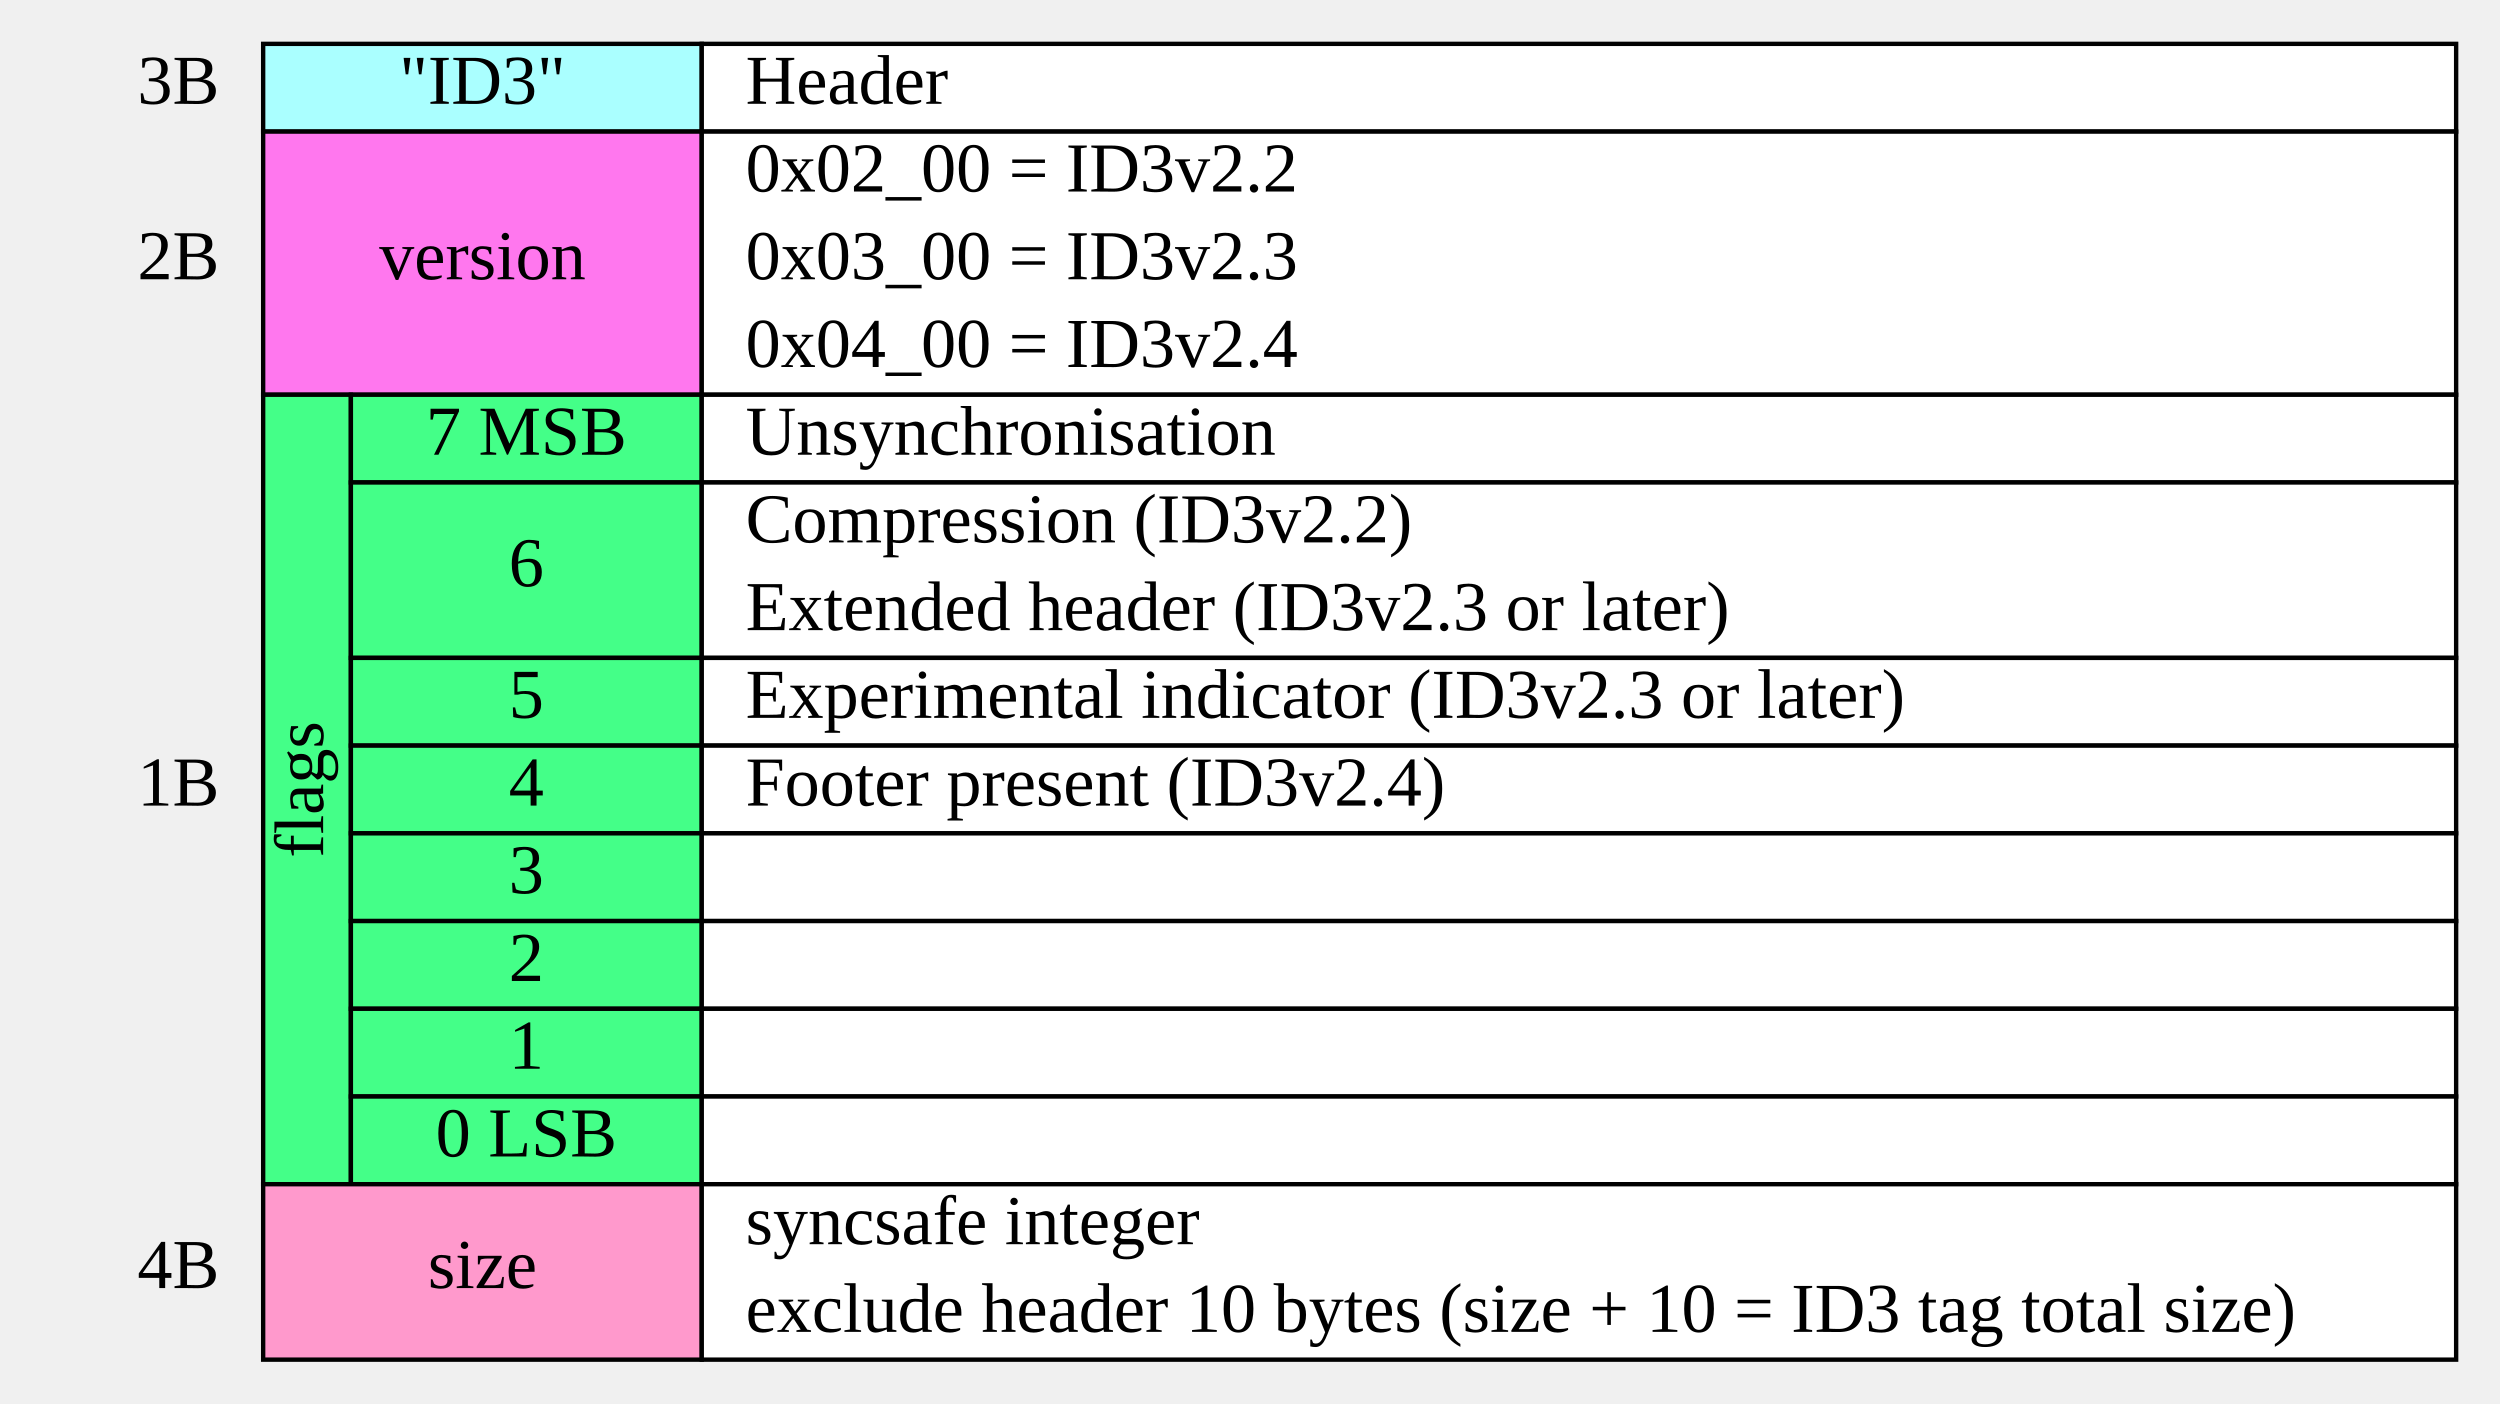
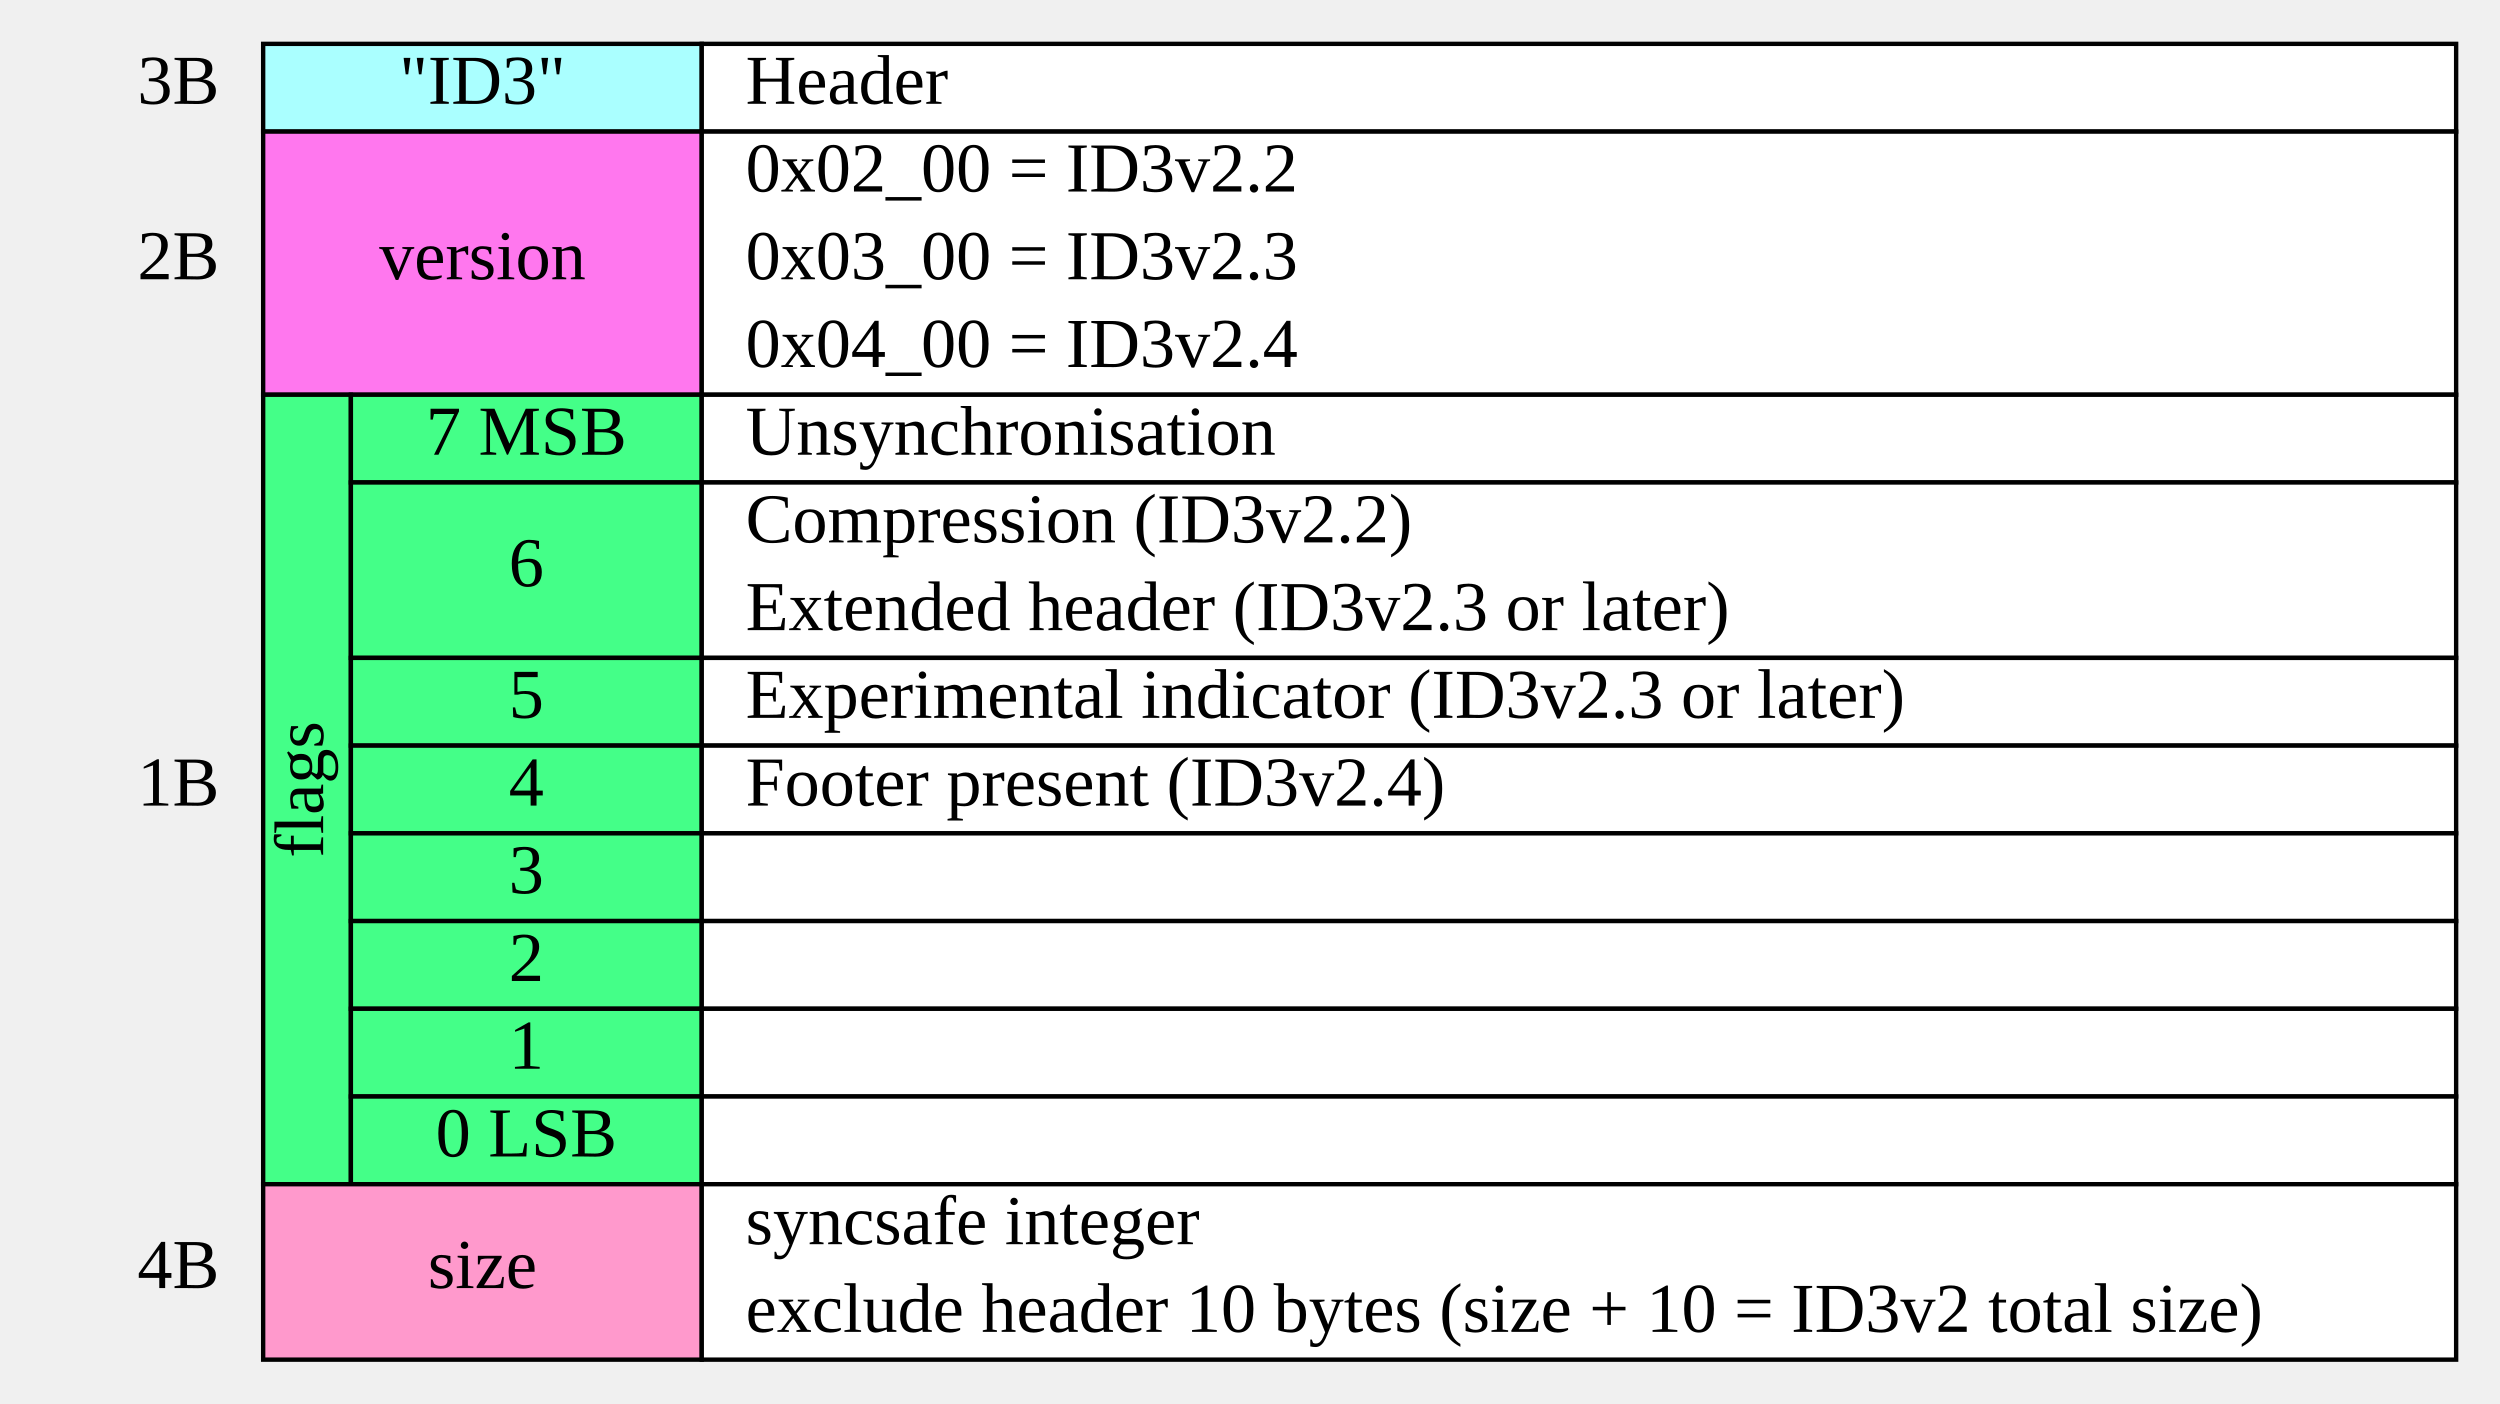
<svg xmlns="http://www.w3.org/2000/svg" viewBox="0 0 570 320">
  <style>
    rect {
      stroke: #000;
      fill: #fff;
    }
    .con { fill: #aff }
    .ast { fill: #afa }
    .int { fill: #f7e }
    .pos { fill: #bbb }
    .ref { fill: #fea }
    .sin { fill: #f9c }
    .flg { fill: #4f8 }
    text {
      stroke: none;
      fill: #000;
      font-size: 16px;
      text-anchor: middle;
      dominant-baseline: middle;
    }
    .siz { text-anchor: end }
    .ifo { text-anchor: start }
  </style>
  <rect x="60" y="10" height="20" width="100" class="con" />
  <rect x="160" y="10" height="20" width="400" />
  <text x="110" y="20">"ID3"</text>
  <text x="170" y="20" class="ifo">Header</text>
  <text x="50" y="20" class="siz">3B</text>
  <rect x="60" y="30" height="60" width="100" class="int" />
  <rect x="160" y="30" height="60" width="400" />
  <text x="110" y="60">version</text>
  <text x="170" y="40" class="ifo">0x02_00 = ID3v2.2</text>
  <text x="170" y="60" class="ifo">0x03_00 = ID3v2.3</text>
  <text x="170" y="80" class="ifo">0x04_00 = ID3v2.4</text>
  <text x="50" y="60" class="siz">2B</text>
  <rect x="60" y="90" height="180" width="20" class="flg" />
  <g transform="translate(70, 180)">
    <text x="0" y="0" transform="rotate(270)">flags</text>
  </g>
  <rect x="80" y="90" height="20" width="80" class="flg" />
  <rect x="160" y="90" height="20" width="400" />
  <text x="120" y="100">7 MSB</text>
  <text x="170" y="100" class="ifo">Unsynchronisation</text>
  <rect x="80" y="110" height="40" width="80" class="flg" />
  <rect x="160" y="110" height="40" width="400" />
  <text x="120" y="130">6</text>
  <text x="170" y="120" class="ifo">Compression (ID3v2.2)</text>
  <text x="170" y="140" class="ifo">Extended header (ID3v2.3 or later)</text>
  <rect x="80" y="150" height="20" width="80" class="flg" />
  <rect x="160" y="150" height="20" width="400" />
  <text x="120" y="160">5</text>
  <text x="170" y="160" class="ifo">Experimental indicator (ID3v2.3 or later)</text>
  <rect x="80" y="170" height="20" width="80" class="flg" />
  <rect x="160" y="170" height="20" width="400" />
  <text x="120" y="180">4</text>
  <text x="170" y="180" class="ifo">Footer present (ID3v2.4)</text>
  <rect x="80" y="190" height="20" width="80" class="flg" />
  <rect x="160" y="190" height="20" width="400" />
  <text x="120" y="200">3</text>
  <text x="170" y="200" class="ifo" />
  <rect x="80" y="210" height="20" width="80" class="flg" />
  <rect x="160" y="210" height="20" width="400" />
  <text x="120" y="220">2</text>
  <text x="170" y="220" class="ifo" />
  <rect x="80" y="230" height="20" width="80" class="flg" />
  <rect x="160" y="230" height="20" width="400" />
  <text x="120" y="240">1</text>
  <text x="170" y="240" class="ifo" />
  <rect x="80" y="250" height="20" width="80" class="flg" />
  <rect x="160" y="250" height="20" width="400" />
  <text x="120" y="260">0 LSB</text>
  <text x="170" y="260" class="ifo" />
  <text x="50" y="180" class="siz">1B</text>
  <rect x="60" y="270" height="40" width="100" class="sin" />
  <rect x="160" y="270" height="40" width="400" />
  <text x="110" y="290">size</text>
  <text x="170" y="280" class="ifo">syncsafe integer</text>
-   <text x="170" y="300" class="ifo">exclude header 10 bytes (size + 10 = ID3 tag total size)</text>
+   <text x="170" y="300" class="ifo">exclude header 10 bytes (size + 10 = ID3v2 total size)</text>
  <text x="50" y="290" class="siz">4B</text>
</svg>
